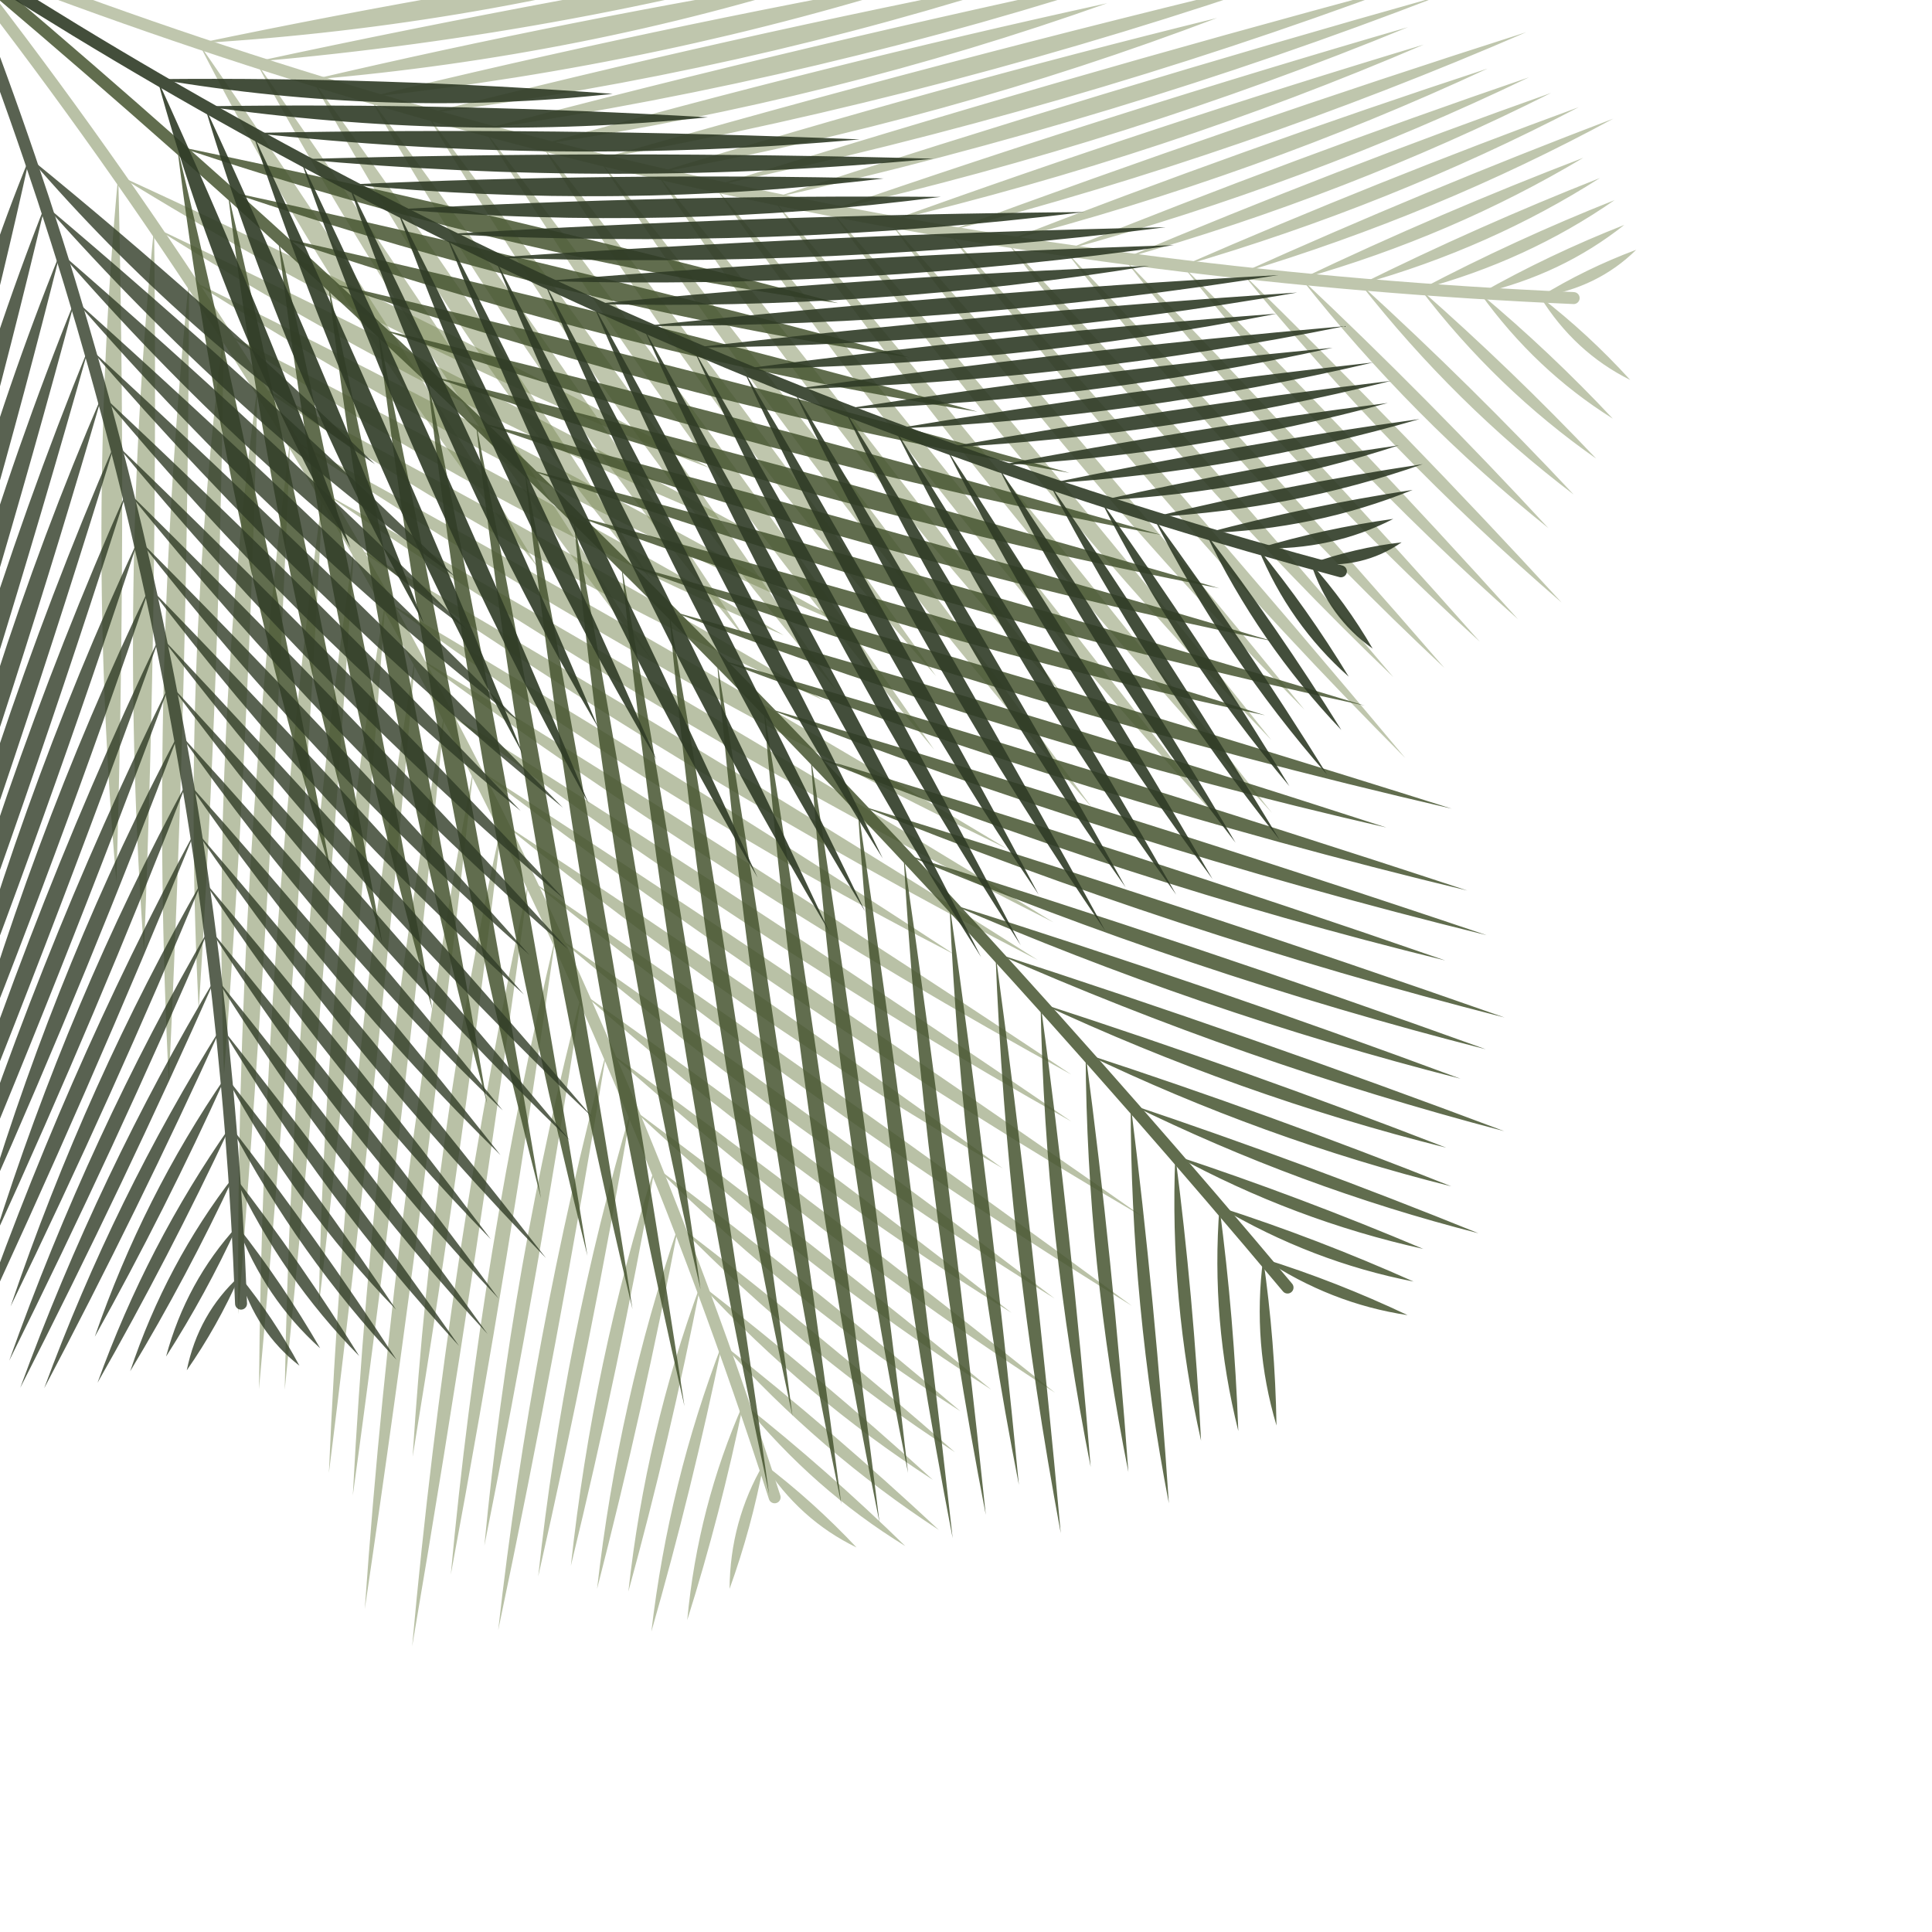
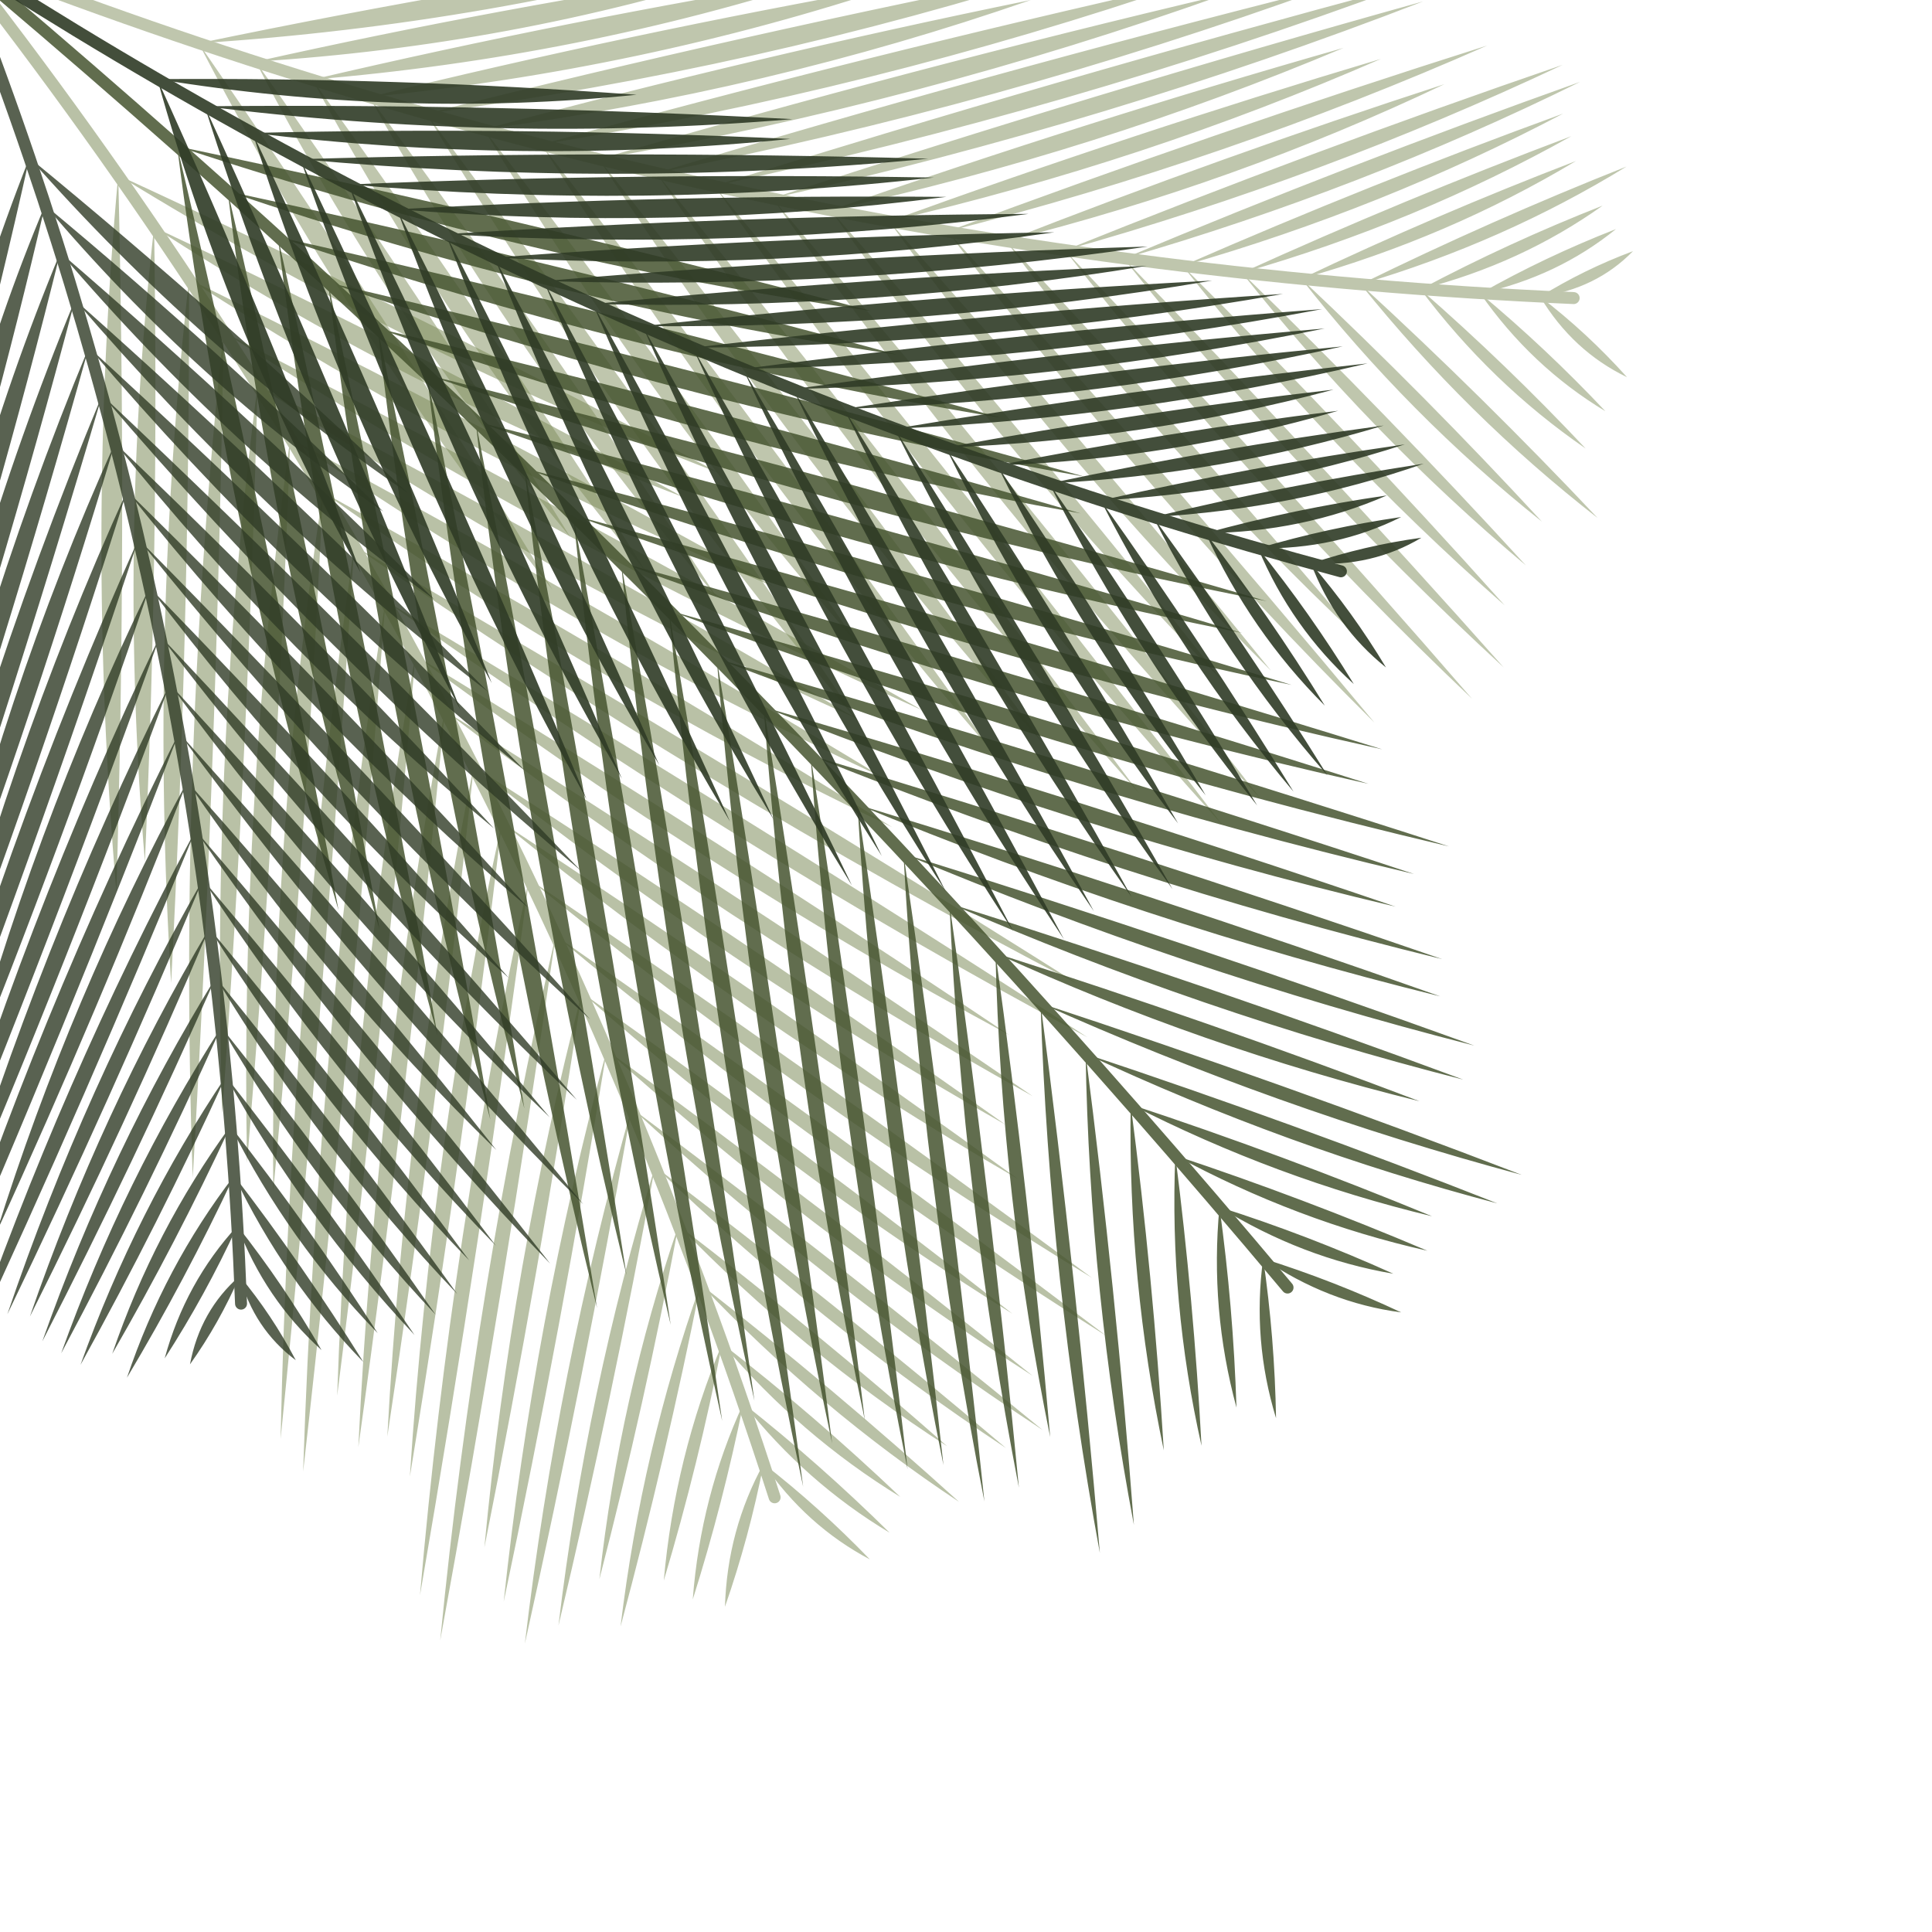
<svg xmlns="http://www.w3.org/2000/svg" viewBox="0 0 420 420">
  <g opacity="0.55">
-     <path d="M25.7 38.1Q18.6 114.8 25.3 191.7Q27.6 114.9 25.7 38.1ZM25.7 38.1Q87.7 76.5 154.4 101.8Q90.8 68 25.7 38.1ZM33.5 49.4Q25.6 128 31.3 206.9Q34.4 128.2 33.5 49.4ZM33.5 49.4Q96.8 89.2 164.9 116.5Q99.9 81 33.5 49.4ZM41.1 60.7Q32.3 147.8 36.7 235.2Q40.9 148 41.1 60.7ZM41.1 60.7Q111.1 105 186 136.9Q114.3 96.9 41.1 60.7ZM48.6 72.2Q39.4 145.6 43.2 219.5Q47.9 145.9 48.6 72.2ZM48.6 72.2Q107 111.1 170.4 138.1Q110.3 103.3 48.6 72.2ZM56 83.7Q46 158.3 48.7 233.6Q54.3 158.7 56 83.7ZM56 83.7Q115.1 123.9 179.2 152.3Q118.3 116.2 56 83.7ZM63.1 95.3Q51.2 190.1 51.8 285.7Q59.3 190.6 63.1 95.3ZM63.1 95.3Q138.5 145.6 218.9 184.5Q141.8 138.2 63.1 95.3ZM70.2 107Q57.1 204 56.3 302Q65.1 204.6 70.2 107ZM70.2 107Q147 159.3 229 200.5Q150.3 152.1 70.2 107ZM77 118.7Q63.5 209.9 61.9 302.1Q71.2 210.6 77 118.7ZM77 118.7Q148.8 169.1 225.6 208.7Q152.1 162.1 77 118.7ZM83.8 130.6Q70.7 206.7 69.3 284Q78.3 207.5 83.8 130.6ZM83.8 130.6Q143.1 174.3 207.5 207.5Q146.4 167.5 83.8 130.6ZM90.3 142.5Q75.3 230.7 71.5 320.2Q82.6 231.6 90.3 142.5ZM90.3 142.5Q159 193.1 232.9 233.6Q162.4 186.5 90.3 142.5ZM96.7 154.5Q81.2 239.1 76.7 325.1Q88.4 240 96.7 154.5ZM96.7 154.5Q162.2 204.1 232.9 243.8Q165.6 197.7 96.7 154.5ZM103 166.6Q85.8 257.4 79.3 349.8Q92.8 258.5 103 166.6ZM103 166.6Q173.1 220.4 248.4 264.5Q176.5 214.1 103 166.6ZM109.1 178.8Q94.1 246.9 89.7 316.7Q101 248 109.1 178.8ZM109.1 178.8Q161 221.1 218 254Q164.3 215 109.1 178.8ZM115 191.1Q97.2 273.6 89.6 357.9Q103.8 274.7 115 191.1ZM115 191.1Q178 242 246.1 283.9Q181.3 236.2 115 191.1ZM120.8 203.4Q104.5 271.9 98 342.3Q110.9 273.1 120.8 203.4ZM120.8 203.4Q172.5 247.2 229.3 282.3Q175.8 241.5 120.8 203.4ZM126.5 215.8Q111.1 275 105.3 336Q117.3 276.2 126.5 215.8ZM126.5 215.8Q170.6 254.8 219.9 285.4Q173.9 249.4 126.5 215.8ZM131.9 228.3Q115.5 290.4 108.3 354.4Q121.5 291.7 131.9 228.3ZM131.9 228.3Q178.1 269.6 229.4 302.8Q181.4 264.3 131.9 228.3ZM137.3 240.9Q122.6 290.8 117 342.7Q128.5 292.1 137.3 240.9ZM137.3 240.9Q173.9 275.4 215.5 302.1Q177.1 270.4 137.3 240.9ZM142.4 253.6Q128.9 295.9 124.1 340.4Q134.6 297.3 142.4 253.6ZM142.4 253.6Q173.1 283.9 208.8 306.8Q176.3 279.1 142.4 253.6ZM147.5 266.4Q134.4 304.8 129.8 345.4Q139.9 306.2 147.5 266.4ZM147.5 266.4Q175.1 294.6 207.6 315.7Q178.2 289.9 147.5 266.4ZM152.3 279.2Q140.4 311.5 136.6 346Q145.7 312.9 152.3 279.2ZM152.3 279.2Q175.2 303.9 202.8 321.7Q178.3 299.4 152.3 279.2ZM157 292.1Q145.4 322.3 141.6 354.7Q150.5 323.7 157 292.1ZM157 292.1Q178.2 315.7 204.1 332.6Q181.3 311.3 157 292.1ZM161.6 305.1Q151.7 327.5 149.4 352.2Q156.7 329 161.6 305.1ZM161.6 305.1Q176.8 323.8 196.8 336.1Q179.9 319.6 161.6 305.1ZM166 318.2Q158.7 330.7 158.6 345.4Q163.4 332.1 166 318.2ZM166 318.2Q173.8 330.4 186.2 336.4Q176.8 326.4 166 318.2Z" fill="#7f8e5c" />
+     <path d="M25.7 38.1Q18.6 116 25.3 193.9Q27.6 116 25.7 38.1ZM25.7 38.1Q88.6 76.9 156.3 102.8Q91.7 68.5 25.7 38.1ZM33.5 49.4Q25.7 118.2 31.5 187.3Q34.6 118.4 33.5 49.4ZM33.5 49.4Q88.6 85.1 148.6 108.1Q91.8 76.8 33.5 49.4ZM41.1 60.7Q32.5 137 37.2 213.7Q41.2 137.3 41.1 60.7ZM41.1 60.7Q102.2 100.3 168.2 127.5Q105.4 92.3 41.1 60.7ZM48.6 72.2Q38.7 163.8 41.9 256Q47.2 164.2 48.6 72.2ZM48.6 72.2Q122.1 119.3 200.5 154.4Q125.3 111.5 48.6 72.2ZM56 83.7Q45.8 162.5 48.3 242.1Q54 163 56 83.7ZM56 83.7Q118.6 125.8 186.2 156.2Q121.9 118.2 56 83.7ZM63.1 95.3Q52.2 173.6 53.7 252.8Q60.3 174.2 63.1 95.3ZM63.1 95.3Q125.1 137.9 192.1 169.1Q128.4 130.5 63.1 95.3ZM70.2 107Q58.7 182.4 59.4 258.9Q66.6 183.1 70.2 107ZM70.2 107Q129.5 149 193.9 179.8Q132.8 141.7 70.2 107ZM77 118.7Q63.1 215.2 61 312.8Q70.8 215.9 77 118.7ZM77 118.7Q153.1 171.7 234.3 213.9Q156.4 164.7 77 118.7ZM83.8 130.6Q69 224.7 65.9 319.9Q76.6 225.5 83.8 130.6ZM83.8 130.6Q157.5 183.3 236.4 225.5Q160.9 176.5 83.8 130.6ZM90.3 142.5Q76.1 222.3 73.3 303.4Q83.5 223.2 90.3 142.5ZM90.3 142.5Q152.3 188.8 219.4 225Q155.6 182.2 90.3 142.5ZM96.7 154.5Q81.8 233.9 77.9 314.6Q89 234.8 96.7 154.5ZM96.7 154.5Q158 201.4 224.5 238.3Q161.4 195 96.7 154.5ZM103 166.6Q88.2 238.7 84.2 312.3Q95.2 239.7 103 166.6ZM103 166.6Q158.2 210.3 218.6 244.5Q161.6 204.1 103 166.6ZM109.1 178.8Q93.8 249.1 89.1 321Q100.7 250.1 109.1 178.8ZM109.1 178.8Q162.6 222.2 221.3 256.3Q166 216.2 109.1 178.8ZM115 191.1Q98.1 268.1 91.3 346.8Q104.7 269.2 115 191.1ZM115 191.1Q173.6 238.9 237.4 277.8Q177 233.1 115 191.1ZM120.8 203.4Q103.3 279.1 95.7 356.6Q109.7 280.3 120.8 203.4ZM120.8 203.4Q178.1 251.2 240.5 290.4Q181.4 245.6 120.8 203.4ZM126.5 215.8Q111.1 275.2 105.3 336.4Q117.3 276.4 126.5 215.8ZM126.5 215.8Q170.8 254.9 220.1 285.6Q174 249.5 126.5 215.8ZM131.9 228.3Q116 287.3 109.5 348.2Q122.1 288.6 131.9 228.3ZM131.9 228.3Q175.7 267.7 224.5 299.1Q179 262.5 131.9 228.3ZM137.3 240.9Q121.1 298.1 114.1 357.3Q127 299.4 137.3 240.9ZM137.3 240.9Q179.5 279.8 226.7 310.9Q182.7 274.8 137.3 240.9ZM142.4 253.6Q127.5 302.5 121.4 353.4Q133.2 303.8 142.4 253.6ZM142.4 253.6Q178.1 287.9 218.7 314.8Q181.3 283.1 142.4 253.6ZM147.5 266.4Q134.7 303.8 130.3 343.3Q140.2 305.1 147.5 266.4ZM147.5 266.4Q174.3 294 205.9 314.4Q177.4 289.3 147.5 266.4ZM152.3 279.2Q139.5 315.3 134.9 353.6Q144.8 316.7 152.3 279.2ZM152.3 279.2Q178 306.3 208.5 326.5Q181.2 301.8 152.3 279.2ZM157 292.1Q146.7 316.7 144.3 343.6Q151.9 318.2 157 292.1ZM157 292.1Q174 312.1 195.7 325.4Q177.1 307.7 157 292.1ZM161.6 305.1Q152.3 325.3 150.6 347.7Q157.2 326.8 161.6 305.1ZM161.6 305.1Q175.2 322.3 193.4 333.2Q178.2 318.2 161.6 305.1ZM166 318.2Q158.1 332.6 157.6 349.3Q162.9 334.1 166 318.2ZM166 318.2Q175.3 331.7 189.1 339Q178.2 327.7 166 318.2Z" fill="#7f8e5c" />
    <path d="M-10 -10Q109.2 141.8 168.4 325.5" fill="none" stroke="#7f8e5c" stroke-width="2.6" stroke-linecap="round" />
  </g>
  <g opacity="0.5">
-     <path d="M43.2 9.4Q74.6 70.6 117.1 123.6Q81.9 65.3 43.2 9.4ZM43.2 9.4Q104.5 5.7 161.9 -11.2Q102 -2.9 43.2 9.4ZM55.6 13.4Q93.2 82.6 141.7 143.5Q100.2 77.2 55.6 13.4ZM55.6 13.4Q125.4 7.3 191.2 -11.8Q122.8 -1.1 55.6 13.4ZM67.9 17.3Q99.5 75.8 141.6 126.1Q106.4 70.5 67.9 17.3ZM67.9 17.3Q126.9 12.3 181.8 -5.3Q124.3 4.1 67.9 17.3ZM80.3 21.1Q116.2 84.2 162.3 139.2Q122.8 78.9 80.3 21.1ZM80.3 21.1Q144.5 14.1 204.5 -5.2Q141.8 6.1 80.3 21.1ZM92.7 24.7Q132.4 91.5 181.9 150.2Q138.8 86.2 92.7 24.7ZM92.7 24.7Q161.1 15.9 225.3 -5Q158.4 8 92.7 24.7ZM105.2 28.1Q149.4 99.6 203.1 163Q155.6 94.3 105.2 28.1ZM105.2 28.1Q178.8 17.1 248.2 -5.8Q176 9.4 105.2 28.1ZM117.7 31.4Q156 93.2 203.5 147Q162 88 117.7 31.4ZM117.7 31.4Q181.4 21.8 240.7 0.7Q178.6 14.3 117.7 31.4ZM130.2 34.6Q179.3 109.1 237.4 175.6Q185.1 103.9 130.2 34.6ZM130.2 34.6Q207.8 20.3 281.1 -5.1Q205 13.1 130.2 34.6ZM142.7 37.6Q182.5 98.2 230.9 150.9Q188.1 93.1 142.7 37.6ZM142.7 37.6Q205.9 26.2 264.6 3.9Q203 19.1 142.7 37.6ZM155.3 40.4Q205.8 113.1 264.7 177.9Q211.3 108 155.3 40.4ZM155.3 40.4Q231.8 24.2 303.8 -2.6Q228.9 17.4 155.3 40.4ZM167.9 43.1Q218.2 113.7 276.5 176.7Q223.4 108.8 167.9 43.1ZM167.9 43.1Q242.6 26.3 312.7 -0.8Q239.7 19.7 167.9 43.1ZM180.6 45.7Q224.6 107.1 276.4 160.9Q229.6 102.1 180.6 45.7ZM180.6 45.7Q245.5 30.8 306.1 5.9Q242.7 24.3 180.6 45.7ZM193.3 48.1Q234.7 104.9 283.6 154.3Q239.5 100.1 193.3 48.1ZM193.3 48.1Q253.6 33.7 309.5 9.7Q250.7 27.4 193.3 48.1ZM206 50.3Q252.1 111.2 305.5 164.8Q256.8 106.5 206 50.3ZM206 50.3Q271.1 33.3 331.8 7Q268.2 27.3 206 50.3ZM218.7 52.4Q257.3 103.4 302.9 147.2Q261.9 98.7 218.7 52.4ZM218.7 52.4Q273.3 38.2 323.4 14.9Q270.4 32.3 218.7 52.4ZM231.5 54.4Q269.4 103.4 314 145.2Q273.8 98.7 231.5 54.4ZM231.5 54.4Q284.1 40 332.4 16.8Q281.3 34.3 231.5 54.4ZM244.3 56.2Q279.8 101.3 321.7 139.5Q283.9 96.8 244.3 56.2ZM244.3 56.2Q293 42.4 337.2 20.2Q290.1 36.9 244.3 56.2ZM257.1 57.8Q290.5 99.7 330 134.6Q294.5 95.2 257.1 57.8ZM257.1 57.8Q302.4 44.6 343.2 23.3Q299.5 39.3 257.1 57.8ZM270 59.3Q301.8 98.5 339.5 131Q305.6 94.1 270 59.3ZM270 59.3Q312.5 46.5 350.7 25.8Q309.7 41.4 270 59.3ZM282.9 60.6Q306.9 91 336.6 114.8Q310.6 86.7 282.9 60.6ZM282.9 60.6Q315.7 51.3 344.2 34.3Q312.9 46.3 282.9 60.6ZM295.8 61.8Q316.3 87.9 342.1 107.5Q319.8 83.7 295.8 61.8ZM295.8 61.8Q324 53.9 347.8 38.7Q321.2 49.2 295.8 61.8ZM308.8 62.9Q325.3 84.5 347 99.7Q328.7 80.4 308.8 62.9ZM308.8 62.9Q332 56.7 351 43.5Q329.3 52.1 308.8 62.9ZM321.8 63.8Q333.8 80.5 350.6 91Q337 76.5 321.8 63.8ZM321.8 63.8Q339.5 59.7 353.1 48.9Q336.8 55.3 321.8 63.8ZM334.8 64.5Q342.3 76.6 354.4 82.6Q345.3 72.6 334.8 64.5ZM334.8 64.5Q347.3 62.6 355.7 54.3Q344.7 58.4 334.8 64.5Z" fill="#7f8e5c" />
+     <path d="M43.2 9.4Q76.1 72.9 120.1 128.2Q83.3 67.5 43.2 9.4ZM43.2 9.4Q106.9 5.3 166.6 -12Q104.3 -3.3 43.2 9.4ZM55.6 13.4Q84.4 69.2 124 116.8Q91.4 63.9 55.6 13.4ZM55.6 13.4Q111.5 9.9 163.3 -6.6Q108.8 1.5 55.6 13.4ZM67.9 17.3Q99 75 140.6 124.5Q105.8 69.7 67.9 17.3ZM67.9 17.3Q126.1 12.5 180.1 -5Q123.4 4.3 67.9 17.3ZM80.3 21.1Q113 79.5 155.8 129.8Q119.6 74.2 80.3 21.1ZM80.3 21.1Q139.6 15.2 194.7 -3.1Q136.9 7.2 80.3 21.1ZM92.7 24.7Q134.9 95.1 186.9 157.4Q141.3 89.8 92.7 24.7ZM92.7 24.7Q164.9 15 232.9 -6.7Q162.2 7.2 92.7 24.7ZM105.2 28.1Q141.1 88.2 186.6 140.2Q147.3 83 105.2 28.1ZM105.2 28.1Q166.8 19.9 224.1 0Q164 12.3 105.2 28.1ZM117.7 31.4Q162.1 101.4 215.7 163.4Q168.1 96.2 117.7 31.4ZM117.7 31.4Q190.1 19.6 258.2 -3.7Q187.3 12.2 117.7 31.4ZM130.2 34.6Q174 102.1 226.8 161.7Q179.9 97 130.2 34.6ZM130.2 34.6Q200.4 22.3 266.2 -1.2Q197.5 15 130.2 34.6ZM142.7 37.6Q190.8 108.9 247.6 172.4Q196.4 103.8 142.7 37.6ZM142.7 37.6Q217.4 23 287.6 -2.4Q214.5 16 142.7 37.6ZM155.3 40.4Q206.3 113.7 265.7 179.3Q211.8 108.7 155.3 40.4ZM155.3 40.4Q232.5 24 305.2 -3Q229.6 17.2 155.3 40.4ZM167.9 43.1Q216.9 112.2 274 173.6Q222.2 107.2 167.9 43.1ZM167.9 43.1Q240.9 26.8 309.4 0.3Q238 20.2 167.9 43.1ZM180.6 45.7Q219.2 100.6 265.7 148Q224.3 95.7 180.6 45.7ZM180.6 45.7Q238.5 33 292.1 10.4Q235.7 26.5 180.6 45.7ZM193.3 48.1Q231 100.7 276.3 145.8Q235.9 95.8 193.3 48.1ZM193.3 48.1Q248.9 35.2 300.2 12.8Q246 29 193.3 48.1ZM206 50.3Q248.7 107.4 298.8 157.1Q253.5 102.6 206 50.3ZM206 50.3Q266.9 34.8 323.3 9.9Q264 28.7 206 50.3ZM218.7 52.4Q253.5 99.2 295.3 138.6Q258.1 94.4 218.7 52.4ZM218.7 52.4Q268.6 39.9 314 18.3Q265.7 34 218.7 52.4ZM231.5 54.4Q272.4 106.7 320 151.9Q276.8 102 231.5 54.4ZM231.5 54.4Q287.8 38.6 339.7 14.1Q284.9 32.9 231.5 54.4ZM244.3 56.2Q282.4 104.1 326.9 145.1Q286.5 99.6 244.3 56.2ZM244.3 56.2Q296.1 41.2 343.5 17.8Q293.2 35.7 244.3 56.2ZM257.1 57.8Q289 98.1 327.1 131.6Q293.1 93.6 257.1 57.8ZM257.1 57.8Q300.7 45.3 339.8 24.7Q297.8 40 257.1 57.8ZM270 59.3Q297.9 94.5 331.7 122.9Q301.7 90.1 270 59.3ZM270 59.3Q308 48.4 341.6 29.6Q305.2 43.3 270 59.3ZM282.9 60.6Q306.2 90.3 335.2 113.4Q309.9 86 282.9 60.6ZM282.9 60.6Q314.9 51.6 342.6 35Q312.1 46.7 282.9 60.6ZM295.8 61.8Q318.9 90.5 347.3 112.6Q322.4 86.2 295.8 61.8ZM295.8 61.8Q326.9 52.6 353.6 36.2Q324.1 47.9 295.8 61.8ZM308.8 62.9Q324.2 83.4 344.7 97.5Q327.5 79.2 308.8 62.9ZM308.8 62.9Q330.7 57.3 348.4 44.7Q328 52.7 308.8 62.9ZM321.8 63.8Q332.9 79.7 349 89.4Q336.1 75.7 321.8 63.8ZM321.8 63.8Q338.6 60.1 351.3 49.8Q335.9 55.8 321.8 63.8ZM334.8 64.5Q341.9 76.3 353.7 82Q345 72.3 334.8 64.5ZM334.8 64.5Q347 62.8 355 54.6Q344.3 58.6 334.8 64.5Z" fill="#7f8e5c" />
    <path d="M-10 -10Q159.8 56.8 342.1 64.8" fill="none" stroke="#7f8e5c" stroke-width="2.6" stroke-linecap="round" />
  </g>
  <g opacity="0.85">
-     <path d="M38.5 31.8Q48.5 112.5 72 189.9Q57.3 110.4 38.5 31.8ZM38.5 31.8Q109.6 55.7 182.2 65.9Q110.6 46.8 38.5 31.8ZM49.5 41.6Q59.7 124.8 83.1 205Q68.3 122.9 49.5 41.6ZM49.5 41.6Q122.8 66.4 197.7 77.7Q123.9 57.7 49.5 41.6ZM60.4 51.5Q70.7 136.9 94 219.5Q79.1 135 60.4 51.5ZM60.4 51.5Q135.6 77.1 212.5 89.5Q136.7 68.5 60.4 51.5ZM71.3 61.4Q82.2 152 105.9 239.9Q90.5 150.2 71.3 61.4ZM71.3 61.4Q151 88.5 232.5 102.8Q152.1 80.2 71.3 61.4ZM82.1 71.4Q93.6 167.3 117.6 260.5Q101.7 165.6 82.1 71.4ZM82.1 71.4Q166.4 100.1 252.5 116.3Q167.6 91.9 82.1 71.4ZM92.8 81.5Q104.1 178.5 127.7 273Q112.1 176.9 92.8 81.5ZM92.8 81.5Q178 110.9 265.1 127.9Q179.2 102.8 92.8 81.5ZM103.4 91.6Q114.5 189.3 137.5 284.6Q122.3 187.7 103.4 91.6ZM103.4 91.6Q189.2 121.5 276.7 139.4Q190.4 113.7 103.4 91.6ZM114 101.8Q125.6 204.9 148.8 305.7Q133.2 203.4 114 101.8ZM114 101.8Q204.4 133.5 296.7 153.4Q205.7 125.8 114 101.8ZM124.6 112Q132.7 197.2 152.3 280.3Q140.2 195.8 124.6 112ZM124.6 112Q198.8 139.5 275 155.5Q200.1 132 124.6 112ZM135 122.3Q145.5 224.5 167.2 324.8Q152.8 223.2 135 122.3ZM135 122.3Q224.3 154.7 315.6 175.8Q225.6 147.4 135 122.3ZM145.4 132.7Q153.4 221.2 172.3 307.9Q160.5 220 145.4 132.7ZM145.4 132.7Q222.4 161.8 301.4 179.9Q223.7 154.7 145.4 132.7ZM155.8 143.2Q163.9 235.9 182.9 327Q170.9 234.8 155.8 143.2ZM155.8 143.2Q236.4 173.7 319 193.6Q237.7 166.8 155.8 143.2ZM166 153.7Q173.4 243.2 191.2 331Q180.2 242.1 166 153.7ZM166 153.7Q243.6 183.7 323.2 203.3Q244.9 176.9 166 153.7ZM176.2 164.2Q181.7 243 197.4 320.2Q188.4 242 176.2 164.2ZM176.2 164.2Q244.2 191.6 314.2 208.8Q245.5 185 176.2 164.2ZM186.4 174.9Q191.8 255.4 207.1 334.4Q198.2 254.4 186.4 174.9ZM186.4 174.9Q255.7 203 327.1 221.2Q257 196.6 186.4 174.9ZM196.4 185.6Q200.5 258.1 214.3 329.3Q206.8 257.3 196.4 185.6ZM196.4 185.6Q258.7 211.7 323 228.1Q260 205.4 196.4 185.6ZM206.4 196.4Q209.2 260.2 221.5 322.8Q215.4 259.4 206.4 196.4ZM206.4 196.4Q261 220.1 317.5 234.5Q262.3 214 206.4 196.4ZM216.4 207.2Q218.9 270.8 230.6 333.3Q224.9 270.1 216.4 207.2ZM216.4 207.2Q270.6 231.1 327 245.9Q272 225.2 216.4 207.2ZM226.2 218.1Q227.2 269 237.1 318.9Q233 268.3 226.2 218.1ZM226.2 218.1Q269.3 238.2 314.4 249.5Q270.6 232.5 226.2 218.1ZM236 229.1Q236.3 275.1 245.3 320Q242 274.4 236 229.1ZM236 229.1Q274.7 247.7 315.5 257.9Q276.1 242.2 236 229.1ZM245.8 240.1Q245.8 283.9 254.1 326.8Q251.2 283.3 245.8 240.1ZM245.8 240.1Q282.6 258.2 321.4 268.1Q283.9 252.9 245.8 240.1ZM255.5 251.2Q254.2 282.6 261.1 313.2Q259.5 282.1 255.5 251.2ZM255.5 251.2Q281.4 265.3 309.4 271.5Q282.7 260.2 255.5 251.2ZM265.1 262.4Q263.2 287.1 269.2 311.1Q268.3 286.6 265.1 262.4ZM265.1 262.4Q285.2 274.3 307.3 278.6Q286.5 269.3 265.1 262.4ZM274.6 273.6Q272.2 292.1 277.5 309.9Q277.2 291.7 274.6 273.6ZM274.6 273.6Q289.3 283.4 306 285.9Q290.6 278.6 274.6 273.6Z" fill="#45542f" />
+     <path d="M38.5 31.8Q49.3 116.4 73.6 197.9Q58.1 114.4 38.5 31.8ZM38.5 31.8Q113.2 56.6 189.4 67.6Q114.2 47.7 38.5 31.8ZM49.5 41.6Q59.4 123.4 82.5 202Q68 121.4 49.5 41.6ZM49.5 41.6Q121.4 66.1 195 77.1Q122.5 57.3 49.5 41.6ZM60.4 51.5Q71.3 139.7 95.1 225Q79.7 137.8 60.4 51.5ZM60.4 51.5Q138.1 77.7 217.5 90.8Q139.2 69.1 60.4 51.5ZM71.3 61.4Q82.6 153.8 106.6 243.4Q90.8 152 71.3 61.4ZM71.3 61.4Q152.6 89 235.7 103.6Q153.7 80.6 71.3 61.4ZM82.1 71.4Q91.8 157.5 114 241Q99.9 155.8 82.1 71.4ZM82.1 71.4Q157.6 97.8 234.9 111.6Q158.8 89.6 82.1 71.4ZM92.8 81.5Q105.2 184.2 129.8 284.4Q113.1 182.6 92.8 81.5ZM92.8 81.5Q183.2 112.2 275.4 130.7Q184.4 104.2 92.8 81.5ZM103.4 91.6Q113.8 185.6 136.2 277.2Q121.6 184 103.4 91.6ZM103.4 91.6Q185.8 120.6 270 137.6Q187 112.8 103.4 91.6ZM114 101.8Q124.1 196 145.8 288Q131.7 194.5 114 101.8ZM114 101.8Q196.5 131.2 280.8 148.9Q197.7 123.6 114 101.8ZM124.6 112Q135 211.5 157 308.9Q142.5 210.1 124.6 112ZM124.6 112Q211.6 143.2 300.5 162.9Q212.8 135.7 124.6 112ZM135 122.3Q143.9 214.4 164 304.5Q151.2 213.1 135 122.3ZM135 122.3Q215.3 152 297.5 170.4Q216.6 144.7 135 122.3ZM145.4 132.7Q154.5 228.9 174.6 323.2Q161.7 227.7 145.4 132.7ZM145.4 132.7Q229.2 163.8 315 184Q230.5 156.7 145.4 132.7ZM155.8 143.2Q163 229.4 180.9 313.8Q170 228.2 155.8 143.2ZM155.8 143.2Q230.6 171.9 307.4 190Q231.9 165 155.8 143.2ZM166 153.7Q171.8 232 188 308.7Q178.6 230.9 166 153.7ZM166 153.7Q233.7 180.6 303.4 197.1Q235 173.8 166 153.7ZM176.2 164.2Q181.7 242.6 197.3 319.4Q188.3 241.6 176.2 164.2ZM176.2 164.2Q243.8 191.5 313.5 208.5Q245.2 184.9 176.2 164.2ZM186.4 174.9Q190.7 247.4 205.1 318.5Q197.2 246.5 186.4 174.9ZM186.4 174.9Q248.7 200.7 313.1 216.6Q250.1 194.3 186.4 174.9ZM196.4 185.6Q200.3 256.7 214 326.4Q206.7 255.8 196.4 185.6ZM196.4 185.6Q257.4 211.2 320.5 227.3Q258.8 205 196.4 185.6ZM206.4 196.4Q209.3 260.5 221.5 323.4Q215.4 259.7 206.4 196.4ZM206.4 196.4Q261.2 220.2 318.1 234.7Q262.6 214.1 206.4 196.4ZM216.4 207.2Q217.7 260.4 228.3 312.4Q223.7 259.6 216.4 207.2ZM216.4 207.2Q261.4 227.8 308.6 239.4Q262.8 222 216.4 207.2ZM226.2 218.1Q228.2 278.4 239.1 337.6Q234 277.7 226.2 218.1ZM226.2 218.1Q277.5 241.1 330.8 255.4Q278.8 235.4 226.2 218.1ZM236 229.1Q236.9 280.8 246.5 331.5Q242.6 280.2 236 229.1ZM236 229.1Q279.8 249.6 325.5 261.6Q281.1 244.1 236 229.1ZM245.8 240.1Q245.2 278.2 253 315.3Q250.7 277.6 245.8 240.1ZM245.8 240.1Q277.5 256.3 311.3 264.4Q278.8 251 245.8 240.1ZM255.5 251.2Q254.2 283.2 261.2 314.3Q259.5 282.6 255.5 251.2ZM255.5 251.2Q281.9 265.5 310.3 271.9Q283.2 260.4 255.5 251.2ZM265.1 262.4Q263 284.6 268.8 306Q268.1 284.1 265.1 262.4ZM265.1 262.4Q283 273.5 302.9 276.9Q284.3 268.5 265.1 262.4ZM274.6 273.6Q272.2 291.3 277.4 308.3Q277.1 290.9 274.6 273.6ZM274.6 273.6Q288.6 283.2 304.6 285.3Q289.9 278.4 274.6 273.6Z" fill="#45542f" />
    <path d="M-10 -10Q147.7 122.2 279.9 279.9" fill="none" stroke="#45542f" stroke-width="2.6" stroke-linecap="round" />
  </g>
  <g opacity="0.9">
-     <path d="M34.2 17.2Q48.9 71.1 76.2 119.1Q57.1 67.3 34.2 17.2ZM34.2 17.2Q84.3 25.7 133.2 20.4Q83.5 16.7 34.2 17.2ZM44.5 23.1Q62.2 82.2 92.1 135.4Q70.1 78.4 44.5 23.1ZM44.5 23.1Q99.9 31 153.9 25.5Q99 22.3 44.5 23.1ZM54.9 28.9Q78.3 99.4 113.7 164Q86.1 95.5 54.9 28.9ZM54.9 28.9Q121.6 36.2 186.9 30.3Q120.7 27.6 54.9 28.9ZM65.3 34.6Q90.9 107.6 128 174.8Q98.4 103.8 65.3 34.6ZM65.3 34.6Q134.9 41 202.9 34.5Q133.9 32.6 65.3 34.6ZM75.8 40.1Q97.3 102.1 130.1 158.3Q104.6 98.3 75.8 40.1ZM75.8 40.1Q134.8 45.8 192.1 38.8Q133.7 37.5 75.8 40.1ZM86.3 45.5Q109 108.3 142.7 165.1Q116.1 104.4 86.3 45.5ZM86.3 45.5Q146.3 50.4 204.5 42.8Q145.1 42.3 86.3 45.5ZM96.9 50.9Q125.4 123.8 164.7 190.8Q132.4 120 96.9 50.9ZM96.9 50.9Q167.2 54.5 235.7 46.1Q166 46.7 96.9 50.9ZM107.5 56Q138.7 132.3 180.3 202.6Q145.5 128.4 107.5 56ZM107.5 56Q181.4 58.6 253.4 49.4Q180.2 51 107.5 56ZM118.2 61.1Q148.1 132.6 188.1 198.2Q154.6 128.8 118.2 61.1ZM118.2 61.1Q187.7 63 255.2 53.3Q186.4 55.5 118.2 61.1ZM128.9 66.1Q155.5 129.2 191.9 186.6Q161.9 125.4 128.9 66.1ZM128.9 66.1Q190.4 67.5 249.8 57.8Q189.1 60.2 128.9 66.1ZM139.7 70.9Q171.7 142.4 213.3 208.1Q177.9 138.6 139.7 70.9ZM139.7 70.9Q209.9 70.8 277.9 59.8Q208.5 63.7 139.7 70.9ZM150.6 75.6Q181.7 143.5 221.9 205.5Q187.6 139.7 150.6 75.6ZM150.6 75.6Q217.4 74.9 282 63.6Q215.9 68 150.6 75.6ZM161.5 80.2Q189.2 140.2 225.8 194.5Q195 136.5 161.5 80.2ZM161.5 80.2Q220.7 79.4 277.5 68.2Q219.1 72.6 161.5 80.2ZM172.4 84.6Q202 146.3 240.3 202.4Q207.6 142.6 172.4 84.6ZM172.4 84.6Q233.6 82.8 292.4 70.9Q232.1 76.2 172.4 84.6ZM183.5 88.9Q209.9 143.7 244.7 192.9Q215.3 140.1 183.5 88.9ZM183.5 88.9Q237.8 87.1 289.7 75.6Q236.2 80.8 183.5 88.9ZM194.5 93.2Q221.1 146.6 255.7 194.5Q226.3 143 194.5 93.2ZM194.5 93.2Q247.7 90.7 298.5 78.8Q246.1 84.6 194.5 93.2ZM205.6 97.3Q230.7 146.9 263.6 191.1Q235.8 143.4 205.6 97.3ZM205.6 97.3Q255.3 94.6 302.4 82.8Q253.6 88.7 205.6 97.3ZM216.8 101.2Q239 145 268.6 183.2Q243.9 141.4 216.8 101.2ZM216.8 101.2Q260.5 98.8 301.7 87.6Q258.9 93.1 216.8 101.2ZM228.1 105.1Q249.5 146.5 278.2 182.6Q254.2 143 228.1 105.1ZM228.1 105.1Q269.6 102.4 308.6 91.1Q267.9 96.8 228.1 105.1ZM239.3 108.8Q256.4 142.5 280.3 170.9Q260.9 139 239.3 108.8ZM239.3 108.8Q273 107 304.1 96.8Q271.3 101.6 239.3 108.8ZM250.7 112.4Q266.3 143 288.5 168.4Q270.6 139.6 250.7 112.4ZM250.7 112.4Q281.3 110.7 309.3 100.9Q279.6 105.4 250.7 112.4ZM262.1 115.9Q273.6 139.8 291.6 158.7Q277.8 136.5 262.1 115.9ZM262.1 115.9Q285.9 115.1 307.1 106.5Q284.2 110 262.1 115.9ZM273.5 119.2Q280.3 135.7 293.2 147.1Q284.3 132.4 273.5 119.2ZM273.5 119.2Q289.5 119.7 302.9 112.8Q287.8 114.9 273.5 119.2ZM285 122.5Q288.8 134.2 298.4 141Q292.6 131 285 122.5ZM285 122.5Q296.2 123.8 304.7 117.9Q294.5 119.1 285 122.5Z" fill="#2f3b26" />
+     <path d="M34.2 17.2Q50 73.7 78.4 124.5Q58.2 69.9 34.2 17.2ZM34.2 17.2Q86.9 25.8 138.4 20.6Q86.1 16.8 34.2 17.2ZM44.5 23.1Q66.2 91.6 100.1 154.3Q74.1 87.8 44.5 23.1ZM44.5 23.1Q109.1 31.2 172.3 25.9Q108.2 22.5 44.5 23.1ZM54.9 28.9Q74.9 91.6 106.9 148.5Q82.7 87.8 54.9 28.9ZM54.9 28.9Q114 36.1 171.8 30.2Q113.1 27.5 54.9 28.9ZM65.3 34.6Q90.6 107.1 127.5 173.7Q98.1 103.2 65.3 34.6ZM65.3 34.6Q134.3 41 201.8 34.5Q133.3 32.6 65.3 34.6ZM75.8 40.1Q99.8 107.7 135.2 169.3Q107.2 103.8 75.8 40.1ZM75.8 40.1Q140.2 45.7 203 38.6Q139.1 37.5 75.8 40.1ZM86.3 45.5Q109.3 108.9 143.3 166.3Q116.4 105 86.3 45.5ZM86.3 45.5Q146.9 50.4 205.7 42.8Q145.7 42.3 86.3 45.5ZM96.9 50.9Q122.4 117.7 158.7 178.6Q129.4 113.8 96.9 50.9ZM96.9 50.9Q161.2 54.7 223.6 46.5Q159.9 46.9 96.9 50.9ZM107.5 56Q132.7 120.1 168.2 178.2Q139.4 116.3 107.5 56ZM107.5 56Q169.3 59.2 229.2 50.5Q168 51.5 107.5 56ZM118.2 61.1Q146.6 129.8 185.2 192.5Q153.2 125.9 118.2 61.1ZM118.2 61.1Q184.9 63.1 249.5 53.6Q183.6 55.6 118.2 61.1ZM128.9 66.1Q155.4 129 191.7 186.1Q161.8 125.2 128.9 66.1ZM128.9 66.1Q190.2 67.5 249.3 57.8Q188.8 60.3 128.9 66.1ZM139.7 70.9Q167.9 135.3 205.6 193.8Q174.1 131.5 139.7 70.9ZM139.7 70.9Q202.7 71.4 263.5 61Q201.3 64.3 139.7 70.9ZM150.6 75.6Q180.8 142 220.3 202.5Q186.8 138.2 150.6 75.6ZM150.6 75.6Q215.9 75 278.9 63.9Q214.4 68.1 150.6 75.6ZM161.5 80.2Q191.9 145 231.3 204.2Q197.7 141.3 161.5 80.2ZM161.5 80.2Q225.6 78.9 287.4 67.2Q224.1 72.1 161.5 80.2ZM172.4 84.6Q200.8 144.2 237.8 198.1Q206.4 140.5 172.4 84.6ZM172.4 84.6Q231.4 83 288 71.4Q229.9 76.5 172.4 84.6ZM183.5 88.9Q210.6 144.8 246 195Q216 141.1 183.5 88.9ZM183.5 88.9Q238.9 87 291.9 75.3Q237.3 80.6 183.5 88.9ZM194.5 93.2Q220.7 146 254.9 193.3Q225.9 142.4 194.5 93.2ZM194.5 93.2Q247.1 90.8 297.3 79Q245.5 84.7 194.5 93.2ZM205.6 97.3Q227 140.9 256.1 179Q232.1 137.3 205.6 97.3ZM205.6 97.3Q249 95.6 289.9 84.7Q247.4 89.6 205.6 97.3ZM216.8 101.2Q235.7 139.8 262.1 172.9Q240.6 136.2 216.8 101.2ZM216.8 101.2Q255.2 99.7 290.9 89.3Q253.5 93.9 216.8 101.2ZM228.1 105.1Q247.1 142.8 273.3 175.1Q251.8 139.3 228.1 105.1ZM228.1 105.1Q265.7 103.1 300.8 92.5Q264 97.5 228.1 105.1ZM239.3 108.8Q256.8 143.1 281.2 172.1Q261.3 139.7 239.3 108.8ZM239.3 108.8Q273.6 106.9 305.4 96.6Q272 101.4 239.3 108.8ZM250.7 112.4Q266.3 143.1 288.6 168.6Q270.6 139.7 250.7 112.4ZM250.7 112.4Q281.4 110.6 309.5 100.8Q279.7 105.4 250.7 112.4ZM262.1 115.9Q271.8 137.2 288 153.4Q276 133.9 262.1 115.9ZM262.1 115.9Q283.1 115.7 301.5 107.7Q281.4 110.6 262.1 115.9ZM273.5 119.2Q280.8 136.5 294.3 148.7Q284.8 133.2 273.5 119.2ZM273.5 119.2Q290.4 119.5 304.6 112.4Q288.7 114.7 273.5 119.2ZM285 122.5Q290.2 136.2 301.3 145.1Q294.1 133.1 285 122.5ZM285 122.5Q298.3 123.3 309 116.9Q296.6 118.6 285 122.5Z" fill="#2f3b26" />
    <path d="M-10 -10Q130.2 80.9 291.5 124.2" fill="none" stroke="#2f3b26" stroke-width="2.6" stroke-linecap="round" />
  </g>
  <g opacity="0.8">
-     <path d="M6.4 34.3Q-13.4 82.7 -19.9 135Q-4.8 85.3 6.4 34.3ZM6.4 34.3Q39.9 73.2 81.5 100.9Q45.2 65.9 6.4 34.3ZM9.8 44.6Q-13.1 102.7 -23 164.8Q-4.6 105.3 9.8 44.6ZM9.8 44.6Q50.3 90.4 99 125.4Q55.6 83.3 9.8 44.6ZM13.1 54.9Q-10.3 112.9 -21.1 175Q-2.1 115.6 13.1 54.9ZM13.1 54.9Q53.3 101.2 101.7 137Q58.6 94.4 13.1 54.9ZM16.3 65.2Q-9.5 129.1 -23 197.3Q-1.5 131.8 16.3 65.2ZM16.3 65.2Q60.6 116.2 113 157Q65.9 109.6 16.3 65.2ZM19.3 75.5Q-8.6 144.2 -24.4 217.1Q-0.8 146.9 19.3 75.5ZM19.3 75.5Q66.8 130.5 122.4 175.6Q72.1 124.1 19.3 75.5ZM22.2 85.9Q-3.9 146.6 -18.2 211.7Q3.8 149.4 22.2 85.9ZM22.2 85.9Q63.7 135.9 113.2 176.3Q68.9 129.6 22.2 85.9ZM25 96.3Q-3.4 162.1 -20.4 232.2Q4 164.9 25 96.3ZM25 96.3Q69.8 150.6 122.7 195.5Q75 144.5 25 96.3ZM27.6 106.7Q-1.2 171.7 -18.9 241Q6.1 174.5 27.6 106.7ZM27.6 106.7Q71.6 161.1 123.5 206.4Q76.8 155.2 27.6 106.7ZM30.1 117.2Q3.2 174.9 -12.8 237Q10.3 177.7 30.1 117.2ZM30.1 117.2Q68.7 166.7 115.1 207.6Q73.8 161.1 30.1 117.2ZM32.5 127.7Q5.8 183.2 -10.4 243.2Q12.7 186.1 32.5 127.7ZM32.5 127.7Q69.3 176.1 113.9 216.2Q74.4 170.7 32.5 127.7ZM34.8 138.2Q3.8 203.2 -16.9 272.6Q10.5 206.1 34.8 138.2ZM34.8 138.2Q78 194.6 128.8 242.9Q82.9 189.3 34.8 138.2ZM36.9 148.7Q7.1 209.1 -12.9 274Q13.5 212 36.9 148.7ZM36.9 148.7Q76.6 202.2 123.9 247.9Q81.6 197.1 36.9 148.7ZM38.9 159.3Q13.1 208.1 -3 261.4Q19.4 211 38.9 159.3ZM38.9 159.3Q70.4 204.1 109.3 241.4Q75.2 199.2 38.9 159.3ZM40.7 169.9Q15 217.4 -1.3 269.3Q21.1 220.3 40.7 169.9ZM40.7 169.9Q71.1 214.1 108.8 251.1Q75.9 209.4 40.7 169.9ZM42.5 180.5Q13.5 234.3 -6.5 292.6Q19.4 237.2 42.5 180.5ZM42.5 180.5Q76.9 230.5 118.7 273.5Q81.7 226 42.5 180.5ZM44.1 191.2Q18.8 235.4 2.3 284Q24.5 238.3 44.1 191.2ZM44.1 191.2Q71.8 233.6 106.7 269.4Q76.4 229.3 44.1 191.2ZM45.5 201.8Q19.5 246.6 2 295.8Q25 249.5 45.5 201.8ZM45.5 201.8Q73.4 245.3 108.4 282.3Q78 241.1 45.5 201.8ZM46.9 212.5Q21.5 254.9 4.4 301.7Q26.8 257.8 46.9 212.5ZM46.9 212.5Q73 254.3 106 290Q77.5 250.3 46.9 212.5ZM48.1 223.3Q24.9 260.3 9.6 301.8Q30 263.2 48.1 223.3ZM48.1 223.3Q70.5 260.9 99.8 292.6Q74.9 257 48.1 223.3ZM49.1 234Q31.1 260.2 20.6 290.6Q36 263 49.1 234ZM49.1 234Q64.3 262.2 86.1 284.7Q68.6 258.5 49.1 234ZM50.1 244.8Q32 270.6 21.2 300.6Q36.7 273.4 50.1 244.8ZM50.1 244.8Q64.9 272.9 86.2 295.6Q69.1 269.4 50.1 244.8ZM50.9 255.6Q36.1 274.7 28.3 298.1Q40.7 277.5 50.9 255.6ZM50.9 255.6Q61.3 277.8 78.1 294.8Q65.5 274.5 50.9 255.6ZM51.6 266.5Q40.5 278.6 36.1 294.9Q44.8 281.3 51.6 266.5ZM51.6 266.5Q57.5 282.2 69.6 293.1Q61.5 279.1 51.6 266.5ZM52.1 277.4Q43.1 285.6 40.6 297.9Q47.3 288.3 52.1 277.4ZM52.1 277.4Q55.6 289.5 65.1 296.9Q59.5 286.5 52.1 277.4Z" fill="#2f3b26" />
+     <path d="M6.4 34.3Q-14.6 87.5 -22.4 144.6Q-6 90 6.4 34.3ZM6.4 34.3Q43.4 76.3 88.7 107.2Q48.8 69.1 6.4 34.3ZM9.8 44.6Q-10.2 92.1 -17.2 143.7Q-1.8 94.7 9.8 44.6ZM9.8 44.6Q42.5 83.3 83.3 111.2Q47.8 76.2 9.8 44.6ZM13.1 54.9Q-8.9 108 -18.3 165.2Q-0.7 110.6 13.1 54.9ZM13.1 54.9Q49.7 97.8 94.4 130.3Q55 91 13.1 54.9ZM16.3 65.2Q-8.1 124.3 -20.1 187.6Q0 127 16.3 65.2ZM16.3 65.2Q57.1 112.8 106 150.3Q62.4 106.2 16.3 65.2ZM19.3 75.5Q-6.8 138.5 -20.9 205.7Q1 141.2 19.3 75.5ZM19.3 75.5Q62.7 126.5 114.1 167.5Q67.9 120 19.3 75.5ZM22.2 85.9Q-6.8 155.7 -24 229.8Q0.9 158.5 22.2 85.9ZM22.2 85.9Q70.3 142.4 126.3 189.3Q75.5 136.2 22.2 85.9ZM25 96.3Q0.1 151.5 -13.3 211Q7.6 154.3 25 96.3ZM25 96.3Q62.2 142.8 107.4 180.1Q67.4 136.8 25 96.3ZM27.6 106.7Q0.9 165.6 -14.7 228.9Q8.2 168.5 27.6 106.7ZM27.6 106.7Q67.3 156.6 114.9 197.4Q72.4 150.7 27.6 106.7ZM30.1 117.2Q-0.1 184.2 -19.5 255.6Q7 187 30.1 117.2ZM30.1 117.2Q75.3 173.7 128.3 221.6Q80.4 168.1 30.1 117.2ZM32.5 127.7Q6.7 180.9 -8.6 238.5Q13.5 183.7 32.5 127.7ZM32.5 127.7Q67.7 174.3 110.6 212.6Q72.7 168.9 32.5 127.7ZM34.8 138.2Q4.8 200.7 -15 267.7Q11.4 203.6 34.8 138.2ZM34.8 138.2Q76.3 192.7 125.4 239.1Q81.2 187.4 34.8 138.2ZM36.9 148.7Q8.3 206 -10.3 267.7Q14.8 208.9 36.9 148.7ZM36.9 148.7Q74.4 199.7 119.5 242.9Q79.3 194.6 36.9 148.7ZM38.9 159.3Q7.9 220.8 -13.4 286.8Q14.2 223.7 38.9 159.3ZM38.9 159.3Q79.1 214.3 126.8 261.8Q84 209.4 38.9 159.3ZM40.7 169.9Q15.3 216.7 -0.8 268Q21.4 219.6 40.7 169.9ZM40.7 169.9Q70.6 213.6 107.9 250Q75.4 208.9 40.7 169.9ZM42.5 180.5Q13.2 235.1 -7.1 294.1Q19 238 42.5 180.5ZM42.5 180.5Q77.4 231.1 119.6 274.7Q82.1 226.6 42.5 180.5ZM44.1 191.2Q18.4 236.2 1.6 285.7Q24.1 239.1 44.1 191.2ZM44.1 191.2Q72.3 234.3 107.8 270.8Q77 230 44.1 191.2ZM45.5 201.8Q21.8 241.8 6.5 286.2Q27.3 244.7 45.5 201.8ZM45.5 201.8Q70.2 241.1 102 274Q74.8 237 45.5 201.8ZM46.9 212.5Q23.9 249.9 9.2 291.6Q29.2 252.7 46.9 212.5ZM46.9 212.5Q69.6 250 99.4 281.3Q74.1 246 46.9 212.5ZM48.1 223.3Q26.8 256.5 13.3 294.2Q31.9 259.4 48.1 223.3ZM48.1 223.3Q68 257.5 94.7 285.8Q72.4 253.7 48.1 223.3ZM49.1 234Q29.5 263.2 17.5 296.7Q34.5 266 49.1 234ZM49.1 234Q66.3 264.9 90.1 290.2Q70.6 261.3 49.1 234ZM50.1 244.8Q33.6 267.4 24.4 294.3Q38.3 270.2 50.1 244.8ZM50.1 244.8Q62.8 270 82.1 289.8Q67.1 266.5 50.1 244.8ZM50.9 255.6Q35.7 275.4 27.6 299.5Q40.3 278.2 50.9 255.6ZM50.9 255.6Q61.8 278.4 79 296.1Q65.9 275.1 50.9 255.6ZM51.6 266.5Q40.3 278.8 35.8 295.3Q44.7 281.5 51.6 266.5ZM51.6 266.5Q57.6 282.4 69.9 293.5Q61.7 279.3 51.6 266.5ZM52.1 277.4Q43.5 284.9 41.3 296.6Q47.7 287.6 52.1 277.4ZM52.1 277.4Q55.2 288.9 64.3 295.7Q59.1 285.8 52.1 277.4Z" fill="#2f3b26" />
    <path d="M-10 -10Q46.6 131.3 52.4 283.4" fill="none" stroke="#2f3b26" stroke-width="2.6" stroke-linecap="round" />
  </g>
</svg>
